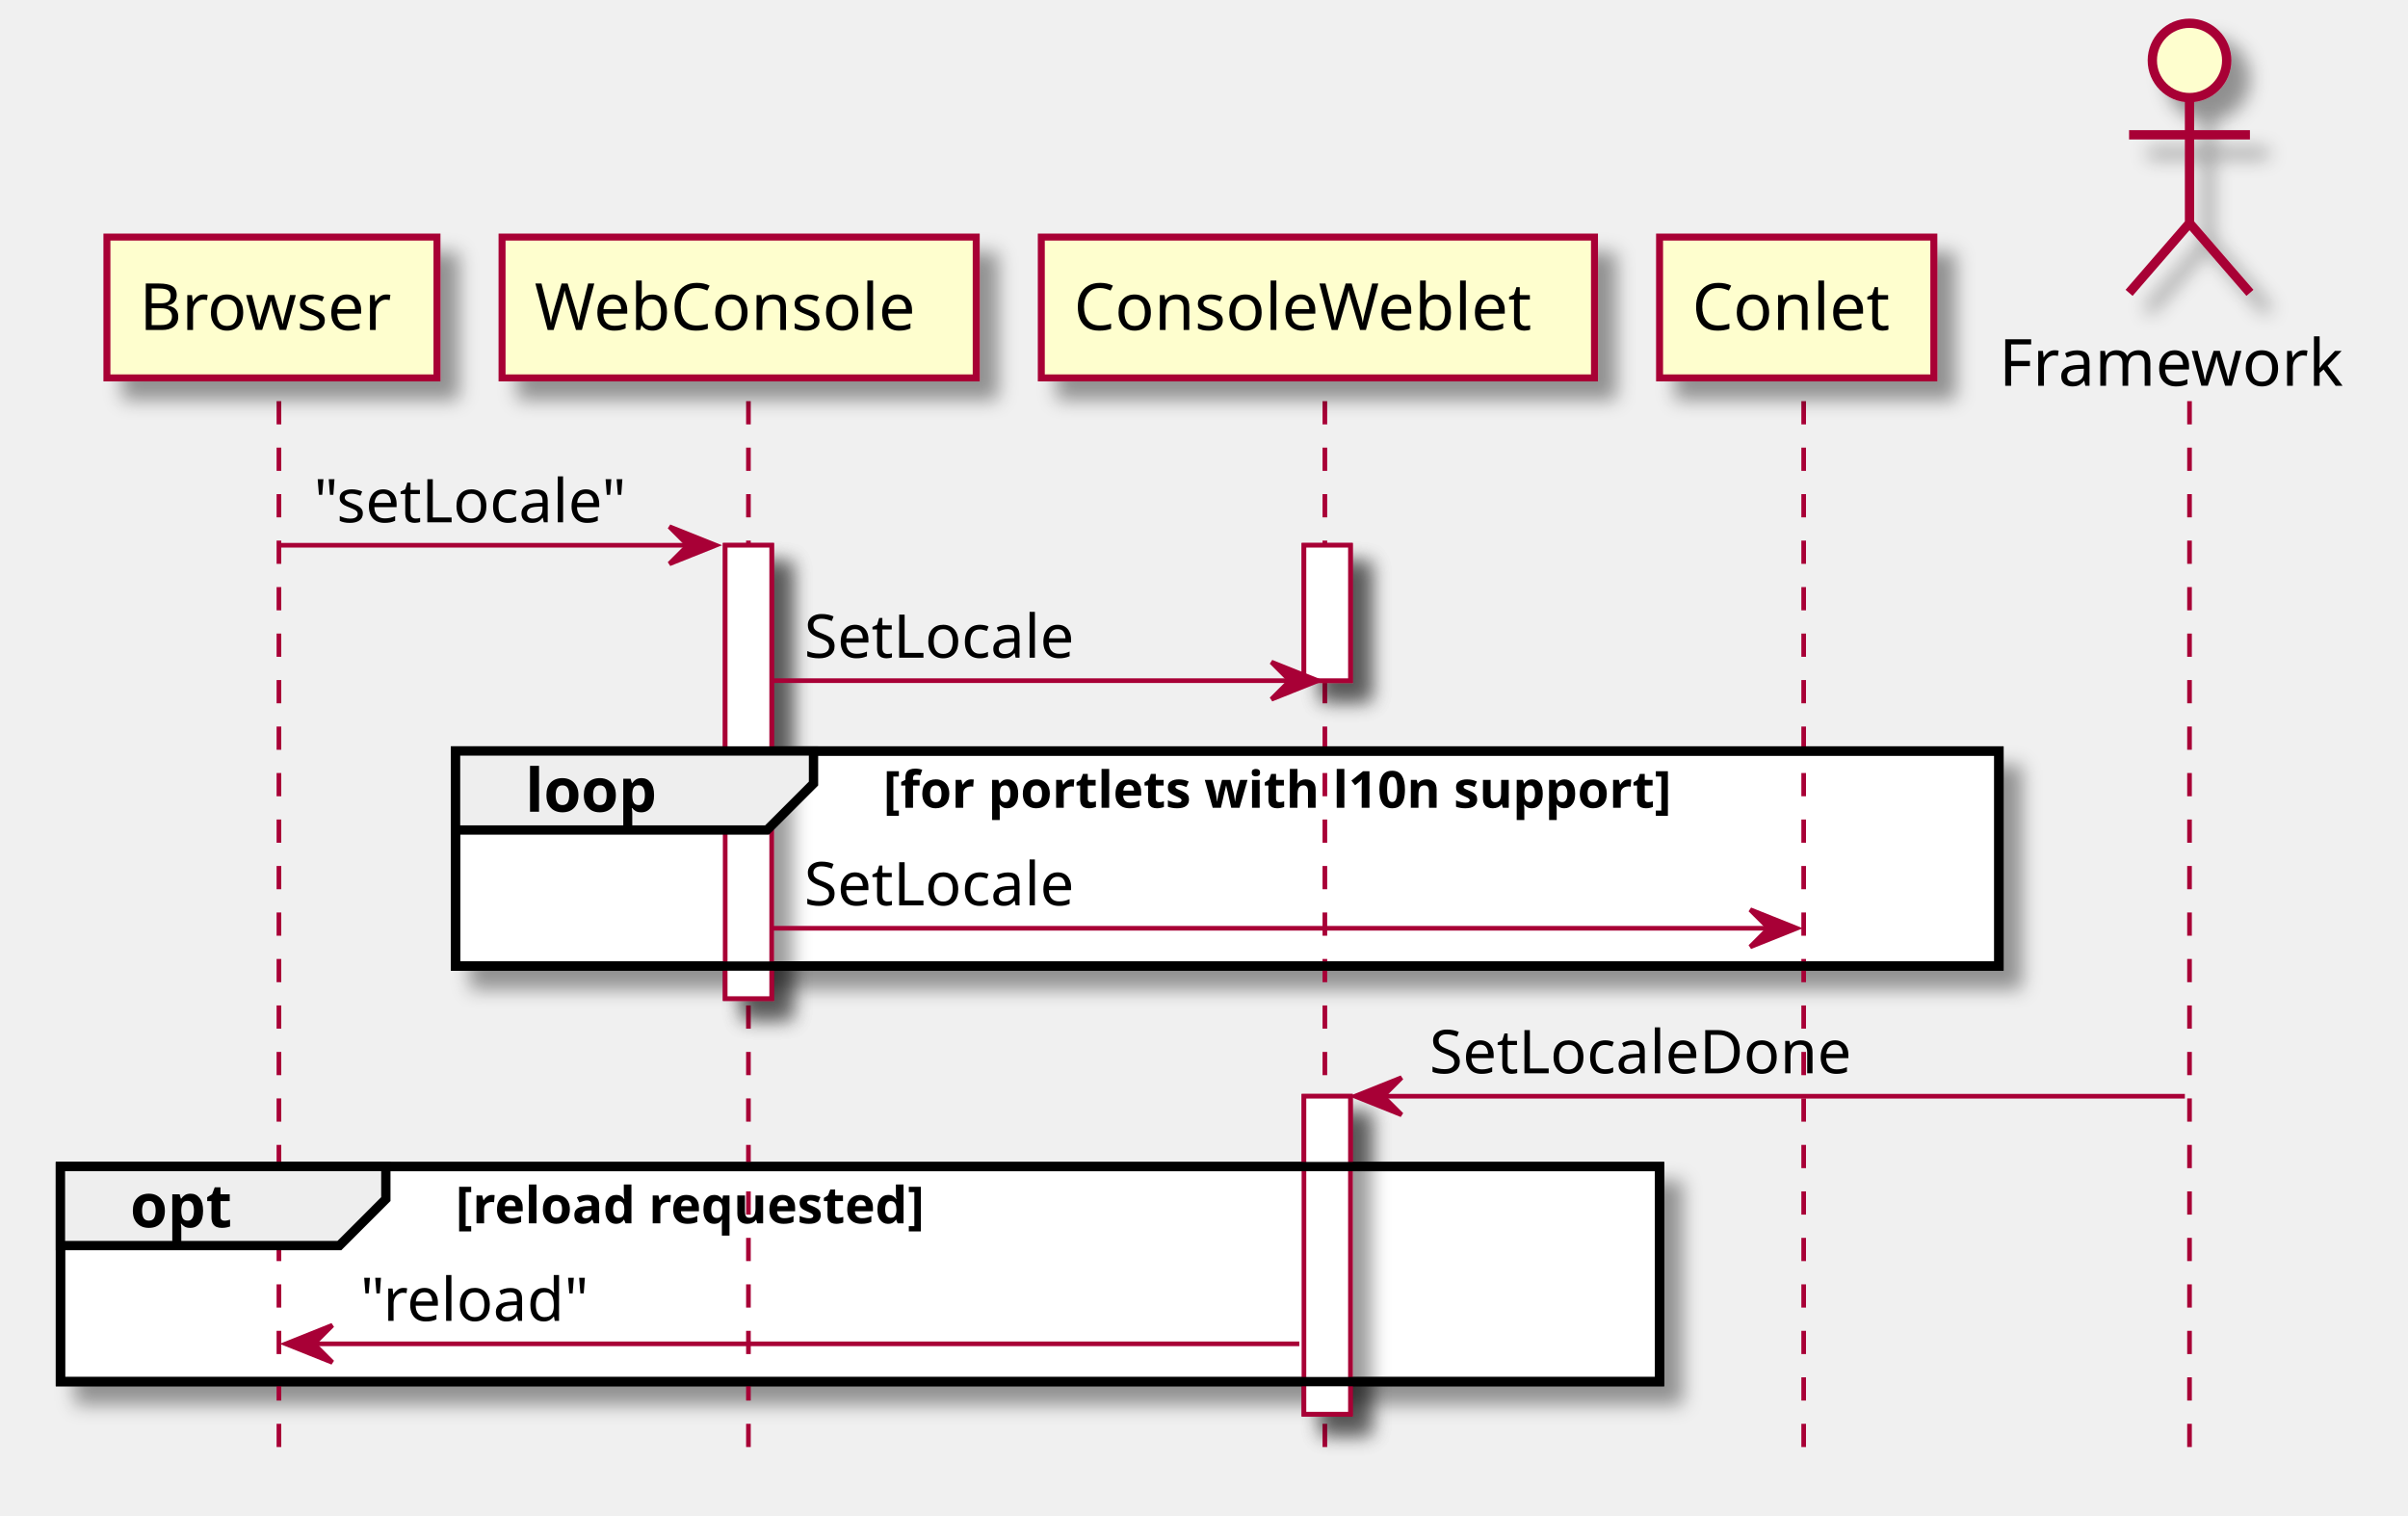
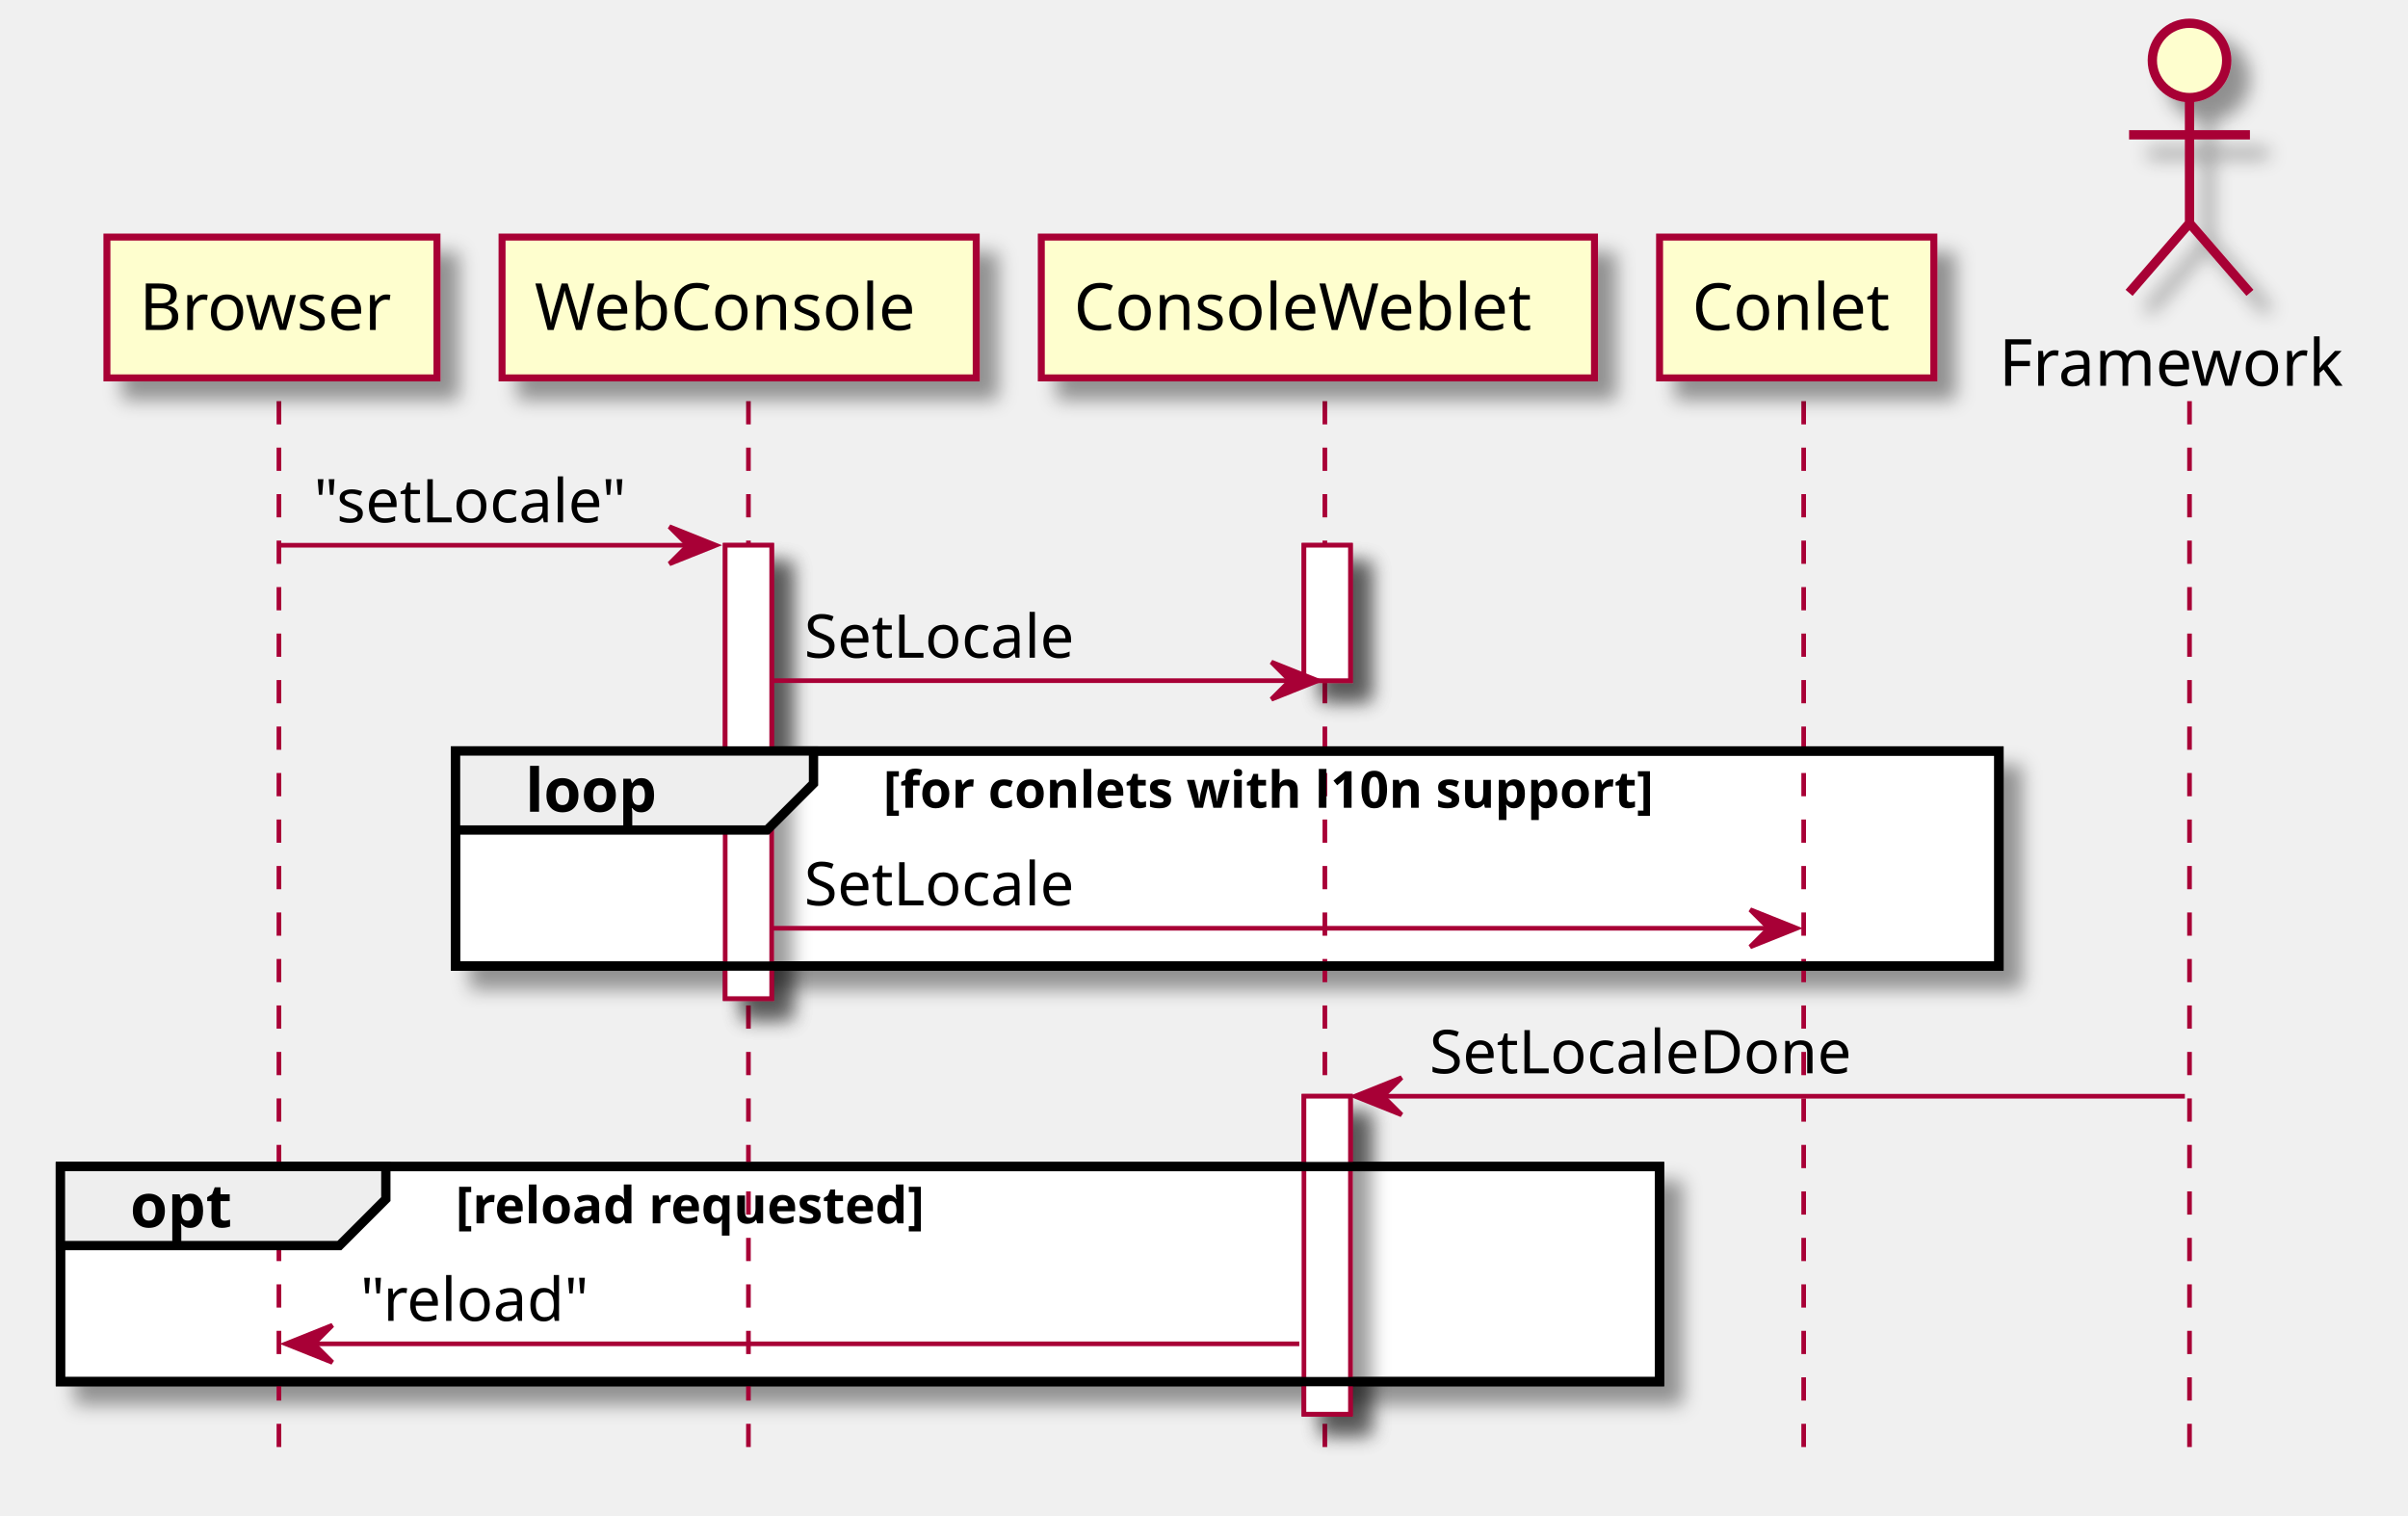
<svg xmlns="http://www.w3.org/2000/svg" contentScriptType="application/ecmascript" contentStyleType="text/css" height="326px" preserveAspectRatio="none" style="width:518px;height:326px;" version="1.1" viewBox="0 0 518 326" width="518px" zoomAndPan="magnify">
  <defs>
-     <filter height="300%" id="f1hlbkpm9vxymr" width="300%" x="-1" y="-1">
+     <filter height="300%" id="fw896xtzp51zc" width="300%" x="-1" y="-1">
      <feGaussianBlur result="blurOut" stdDeviation="2.0" />
      <feColorMatrix in="blurOut" result="blurOut2" type="matrix" values="0 0 0 0 0 0 0 0 0 0 0 0 0 0 0 0 0 0 .4 0" />
      <feOffset dx="4.0" dy="4.0" in="blurOut2" result="blurOut3" />
      <feBlend in="SourceGraphic" in2="blurOut3" mode="normal" />
    </filter>
  </defs>
  <g>
-     <rect fill="#FFFFFF" filter="url(#f1hlbkpm9vxymr)" height="97.531" style="stroke: #A80036; stroke-width: 1.0;" width="10" x="156" y="117.297" />
-     <rect fill="#FFFFFF" filter="url(#f1hlbkpm9vxymr)" height="29.133" style="stroke: #A80036; stroke-width: 1.0;" width="10" x="280.5" y="117.297" />
-     <rect fill="#FFFFFF" filter="url(#f1hlbkpm9vxymr)" height="68.398" style="stroke: #A80036; stroke-width: 1.0;" width="10" x="280.5" y="235.828" />
-     <rect fill="#FFFFFF" filter="url(#f1hlbkpm9vxymr)" height="46.266" style="stroke: #000000; stroke-width: 2.0;" width="332" x="98" y="161.562" />
-     <rect fill="#FFFFFF" filter="url(#f1hlbkpm9vxymr)" height="46.266" style="stroke: #000000; stroke-width: 2.0;" width="344" x="13" y="250.961" />
+     <rect fill="#FFFFFF" filter="url(#fw896xtzp51zc)" height="97.531" style="stroke: #A80036; stroke-width: 1.0;" width="10" x="156" y="117.297" />
+     <rect fill="#FFFFFF" filter="url(#fw896xtzp51zc)" height="29.133" style="stroke: #A80036; stroke-width: 1.0;" width="10" x="280.5" y="117.297" />
+     <rect fill="#FFFFFF" filter="url(#fw896xtzp51zc)" height="68.398" style="stroke: #A80036; stroke-width: 1.0;" width="10" x="280.5" y="235.828" />
+     <rect fill="#FFFFFF" filter="url(#fw896xtzp51zc)" height="46.266" style="stroke: #000000; stroke-width: 2.0;" width="332" x="98" y="161.562" />
+     <rect fill="#FFFFFF" filter="url(#fw896xtzp51zc)" height="46.266" style="stroke: #000000; stroke-width: 2.0;" width="344" x="13" y="250.961" />
    <line style="stroke: #A80036; stroke-width: 1.0; stroke-dasharray: 5.0,5.0;" x1="60" x2="60" y1="86.297" y2="314.227" />
    <line style="stroke: #A80036; stroke-width: 1.0; stroke-dasharray: 5.0,5.0;" x1="161" x2="161" y1="86.297" y2="314.227" />
    <line style="stroke: #A80036; stroke-width: 1.0; stroke-dasharray: 5.0,5.0;" x1="285" x2="285" y1="86.297" y2="314.227" />
    <line style="stroke: #A80036; stroke-width: 1.0; stroke-dasharray: 5.0,5.0;" x1="388" x2="388" y1="86.297" y2="314.227" />
    <line style="stroke: #A80036; stroke-width: 1.0; stroke-dasharray: 5.0,5.0;" x1="471" x2="471" y1="86.297" y2="314.227" />
-     <rect fill="#FEFECE" filter="url(#f1hlbkpm9vxymr)" height="30.297" style="stroke: #A80036; stroke-width: 1.5;" width="71" x="23" y="51" />
+     <rect fill="#FEFECE" filter="url(#fw896xtzp51zc)" height="30.297" style="stroke: #A80036; stroke-width: 1.5;" width="71" x="23" y="51" />
    <text fill="#000000" font-family="sans-serif" font-size="14" lengthAdjust="spacingAndGlyphs" textLength="57" x="30" y="70.995">Browser</text>
-     <rect fill="#FEFECE" filter="url(#f1hlbkpm9vxymr)" height="30.297" style="stroke: #A80036; stroke-width: 1.5;" width="102" x="108" y="51" />
+     <rect fill="#FEFECE" filter="url(#fw896xtzp51zc)" height="30.297" style="stroke: #A80036; stroke-width: 1.5;" width="102" x="108" y="51" />
    <text fill="#000000" font-family="sans-serif" font-size="14" lengthAdjust="spacingAndGlyphs" textLength="88" x="115" y="70.995">WebConsole</text>
-     <rect fill="#FEFECE" filter="url(#f1hlbkpm9vxymr)" height="30.297" style="stroke: #A80036; stroke-width: 1.5;" width="119" x="224" y="51" />
+     <rect fill="#FEFECE" filter="url(#fw896xtzp51zc)" height="30.297" style="stroke: #A80036; stroke-width: 1.5;" width="119" x="224" y="51" />
    <text fill="#000000" font-family="sans-serif" font-size="14" lengthAdjust="spacingAndGlyphs" textLength="105" x="231" y="70.995">ConsoleWeblet</text>
-     <rect fill="#FEFECE" filter="url(#f1hlbkpm9vxymr)" height="30.297" style="stroke: #A80036; stroke-width: 1.5;" width="59" x="357" y="51" />
+     <rect fill="#FEFECE" filter="url(#fw896xtzp51zc)" height="30.297" style="stroke: #A80036; stroke-width: 1.5;" width="59" x="357" y="51" />
    <text fill="#000000" font-family="sans-serif" font-size="14" lengthAdjust="spacingAndGlyphs" textLength="45" x="364" y="70.995">Conlet</text>
    <text fill="#000000" font-family="sans-serif" font-size="14" lengthAdjust="spacingAndGlyphs" textLength="76" x="430" y="82.995">Framework</text>
-     <ellipse cx="471" cy="13" fill="#FEFECE" filter="url(#f1hlbkpm9vxymr)" rx="8" ry="8" style="stroke: #A80036; stroke-width: 2.0;" />
-     <path d="M471,21 L471,48 M458,29 L484,29 M471,48 L458,63 M471,48 L484,63 " fill="#FEFECE" filter="url(#f1hlbkpm9vxymr)" style="stroke: #A80036; stroke-width: 2.0;" />
-     <rect fill="#FFFFFF" filter="url(#f1hlbkpm9vxymr)" height="97.531" style="stroke: #A80036; stroke-width: 1.0;" width="10" x="156" y="117.297" />
-     <rect fill="#FFFFFF" filter="url(#f1hlbkpm9vxymr)" height="29.133" style="stroke: #A80036; stroke-width: 1.0;" width="10" x="280.5" y="117.297" />
-     <rect fill="#FFFFFF" filter="url(#f1hlbkpm9vxymr)" height="68.398" style="stroke: #A80036; stroke-width: 1.0;" width="10" x="280.5" y="235.828" />
+     <ellipse cx="471" cy="13" fill="#FEFECE" filter="url(#fw896xtzp51zc)" rx="8" ry="8" style="stroke: #A80036; stroke-width: 2.0;" />
+     <path d="M471,21 L471,48 M458,29 L484,29 M471,48 L458,63 M471,48 L484,63 " fill="#FEFECE" filter="url(#fw896xtzp51zc)" style="stroke: #A80036; stroke-width: 2.0;" />
+     <rect fill="#FFFFFF" filter="url(#fw896xtzp51zc)" height="97.531" style="stroke: #A80036; stroke-width: 1.0;" width="10" x="156" y="117.297" />
+     <rect fill="#FFFFFF" filter="url(#fw896xtzp51zc)" height="29.133" style="stroke: #A80036; stroke-width: 1.0;" width="10" x="280.5" y="117.297" />
+     <rect fill="#FFFFFF" filter="url(#fw896xtzp51zc)" height="68.398" style="stroke: #A80036; stroke-width: 1.0;" width="10" x="280.5" y="235.828" />
    <polygon fill="#A80036" points="144,113.297,154,117.297,144,121.297,148,117.297" style="stroke: #A80036; stroke-width: 1.0;" />
    <line style="stroke: #A80036; stroke-width: 1.0;" x1="60.5" x2="150" y1="117.297" y2="117.297" />
    <text fill="#000000" font-family="sans-serif" font-size="13" lengthAdjust="spacingAndGlyphs" textLength="71" x="67.5" y="112.364">"setLocale"</text>
    <polygon fill="#A80036" points="273.5,142.43,283.5,146.43,273.5,150.43,277.5,146.43" style="stroke: #A80036; stroke-width: 1.0;" />
    <line style="stroke: #A80036; stroke-width: 1.0;" x1="166" x2="279.5" y1="146.43" y2="146.43" />
    <text fill="#000000" font-family="sans-serif" font-size="13" lengthAdjust="spacingAndGlyphs" textLength="63" x="173" y="141.497">SetLocale</text>
    <rect fill="none" height="46.266" style="stroke: #000000; stroke-width: 2.0;" width="332" x="98" y="161.562" />
    <polygon fill="#EEEEEE" points="98,161.562,175,161.562,175,168.562,165,178.562,98,178.562,98,161.562" style="stroke: #000000; stroke-width: 2.0;" />
    <text fill="#000000" font-family="sans-serif" font-size="13" font-weight="bold" lengthAdjust="spacingAndGlyphs" textLength="32" x="113" y="174.629">loop</text>
-     <text fill="#000000" font-family="sans-serif" font-size="11" font-weight="bold" lengthAdjust="spacingAndGlyphs" textLength="199" x="190" y="173.773">[for portlets with l10n support]</text>
+     <text fill="#000000" font-family="sans-serif" font-size="11" font-weight="bold" lengthAdjust="spacingAndGlyphs" textLength="196" x="190" y="173.773">[for conlets with l10n support]</text>
    <polygon fill="#A80036" points="376.5,195.695,386.5,199.695,376.5,203.695,380.5,199.695" style="stroke: #A80036; stroke-width: 1.0;" />
    <line style="stroke: #A80036; stroke-width: 1.0;" x1="166" x2="382.5" y1="199.695" y2="199.695" />
    <text fill="#000000" font-family="sans-serif" font-size="13" lengthAdjust="spacingAndGlyphs" textLength="63" x="173" y="194.762">SetLocale</text>
    <polygon fill="#A80036" points="301.5,231.828,291.5,235.828,301.5,239.828,297.5,235.828" style="stroke: #A80036; stroke-width: 1.0;" />
    <line style="stroke: #A80036; stroke-width: 1.0;" x1="295.5" x2="470" y1="235.828" y2="235.828" />
    <text fill="#000000" font-family="sans-serif" font-size="13" lengthAdjust="spacingAndGlyphs" textLength="97" x="307.5" y="230.895">SetLocaleDone</text>
    <rect fill="none" height="46.266" style="stroke: #000000; stroke-width: 2.0;" width="344" x="13" y="250.961" />
    <polygon fill="#EEEEEE" points="13,250.961,83,250.961,83,257.961,73,267.961,13,267.961,13,250.961" style="stroke: #000000; stroke-width: 2.0;" />
    <text fill="#000000" font-family="sans-serif" font-size="13" font-weight="bold" lengthAdjust="spacingAndGlyphs" textLength="25" x="28" y="264.028">opt</text>
    <text fill="#000000" font-family="sans-serif" font-size="11" font-weight="bold" lengthAdjust="spacingAndGlyphs" textLength="120" x="98" y="263.171">[reload requested]</text>
    <polygon fill="#A80036" points="71.5,285.094,61.5,289.094,71.5,293.094,67.5,289.094" style="stroke: #A80036; stroke-width: 1.0;" />
    <line style="stroke: #A80036; stroke-width: 1.0;" x1="65.5" x2="279.5" y1="289.094" y2="289.094" />
    <text fill="#000000" font-family="sans-serif" font-size="13" lengthAdjust="spacingAndGlyphs" textLength="50" x="77.5" y="284.161">"reload"</text>
  </g>
</svg>
